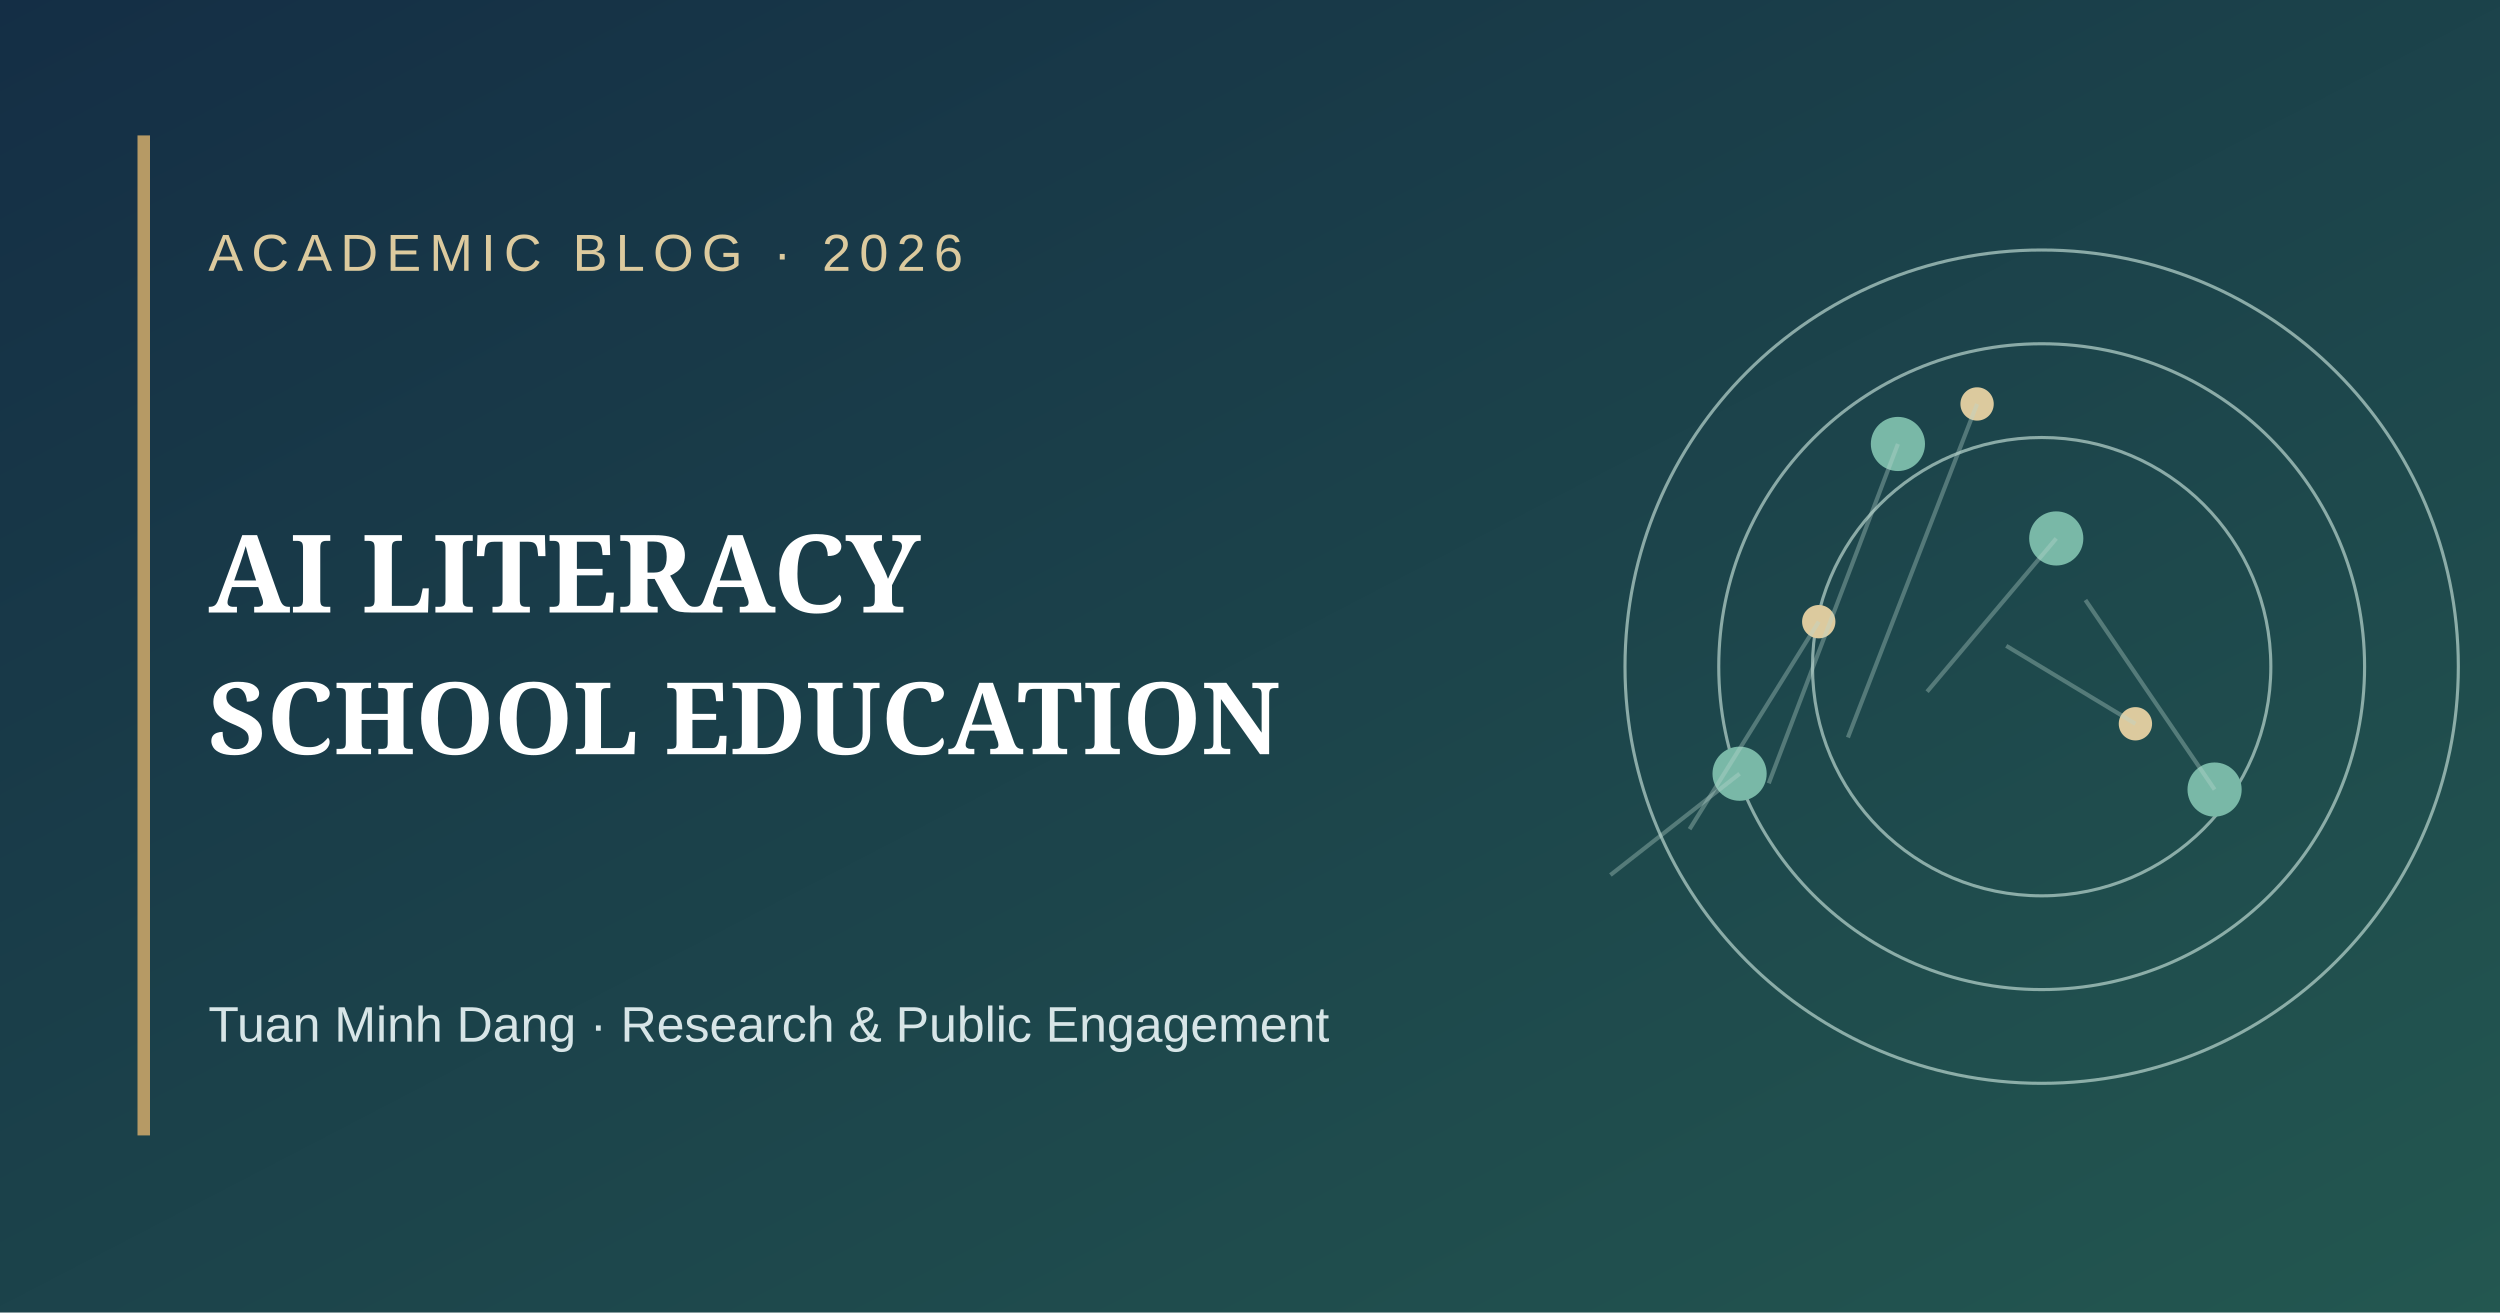
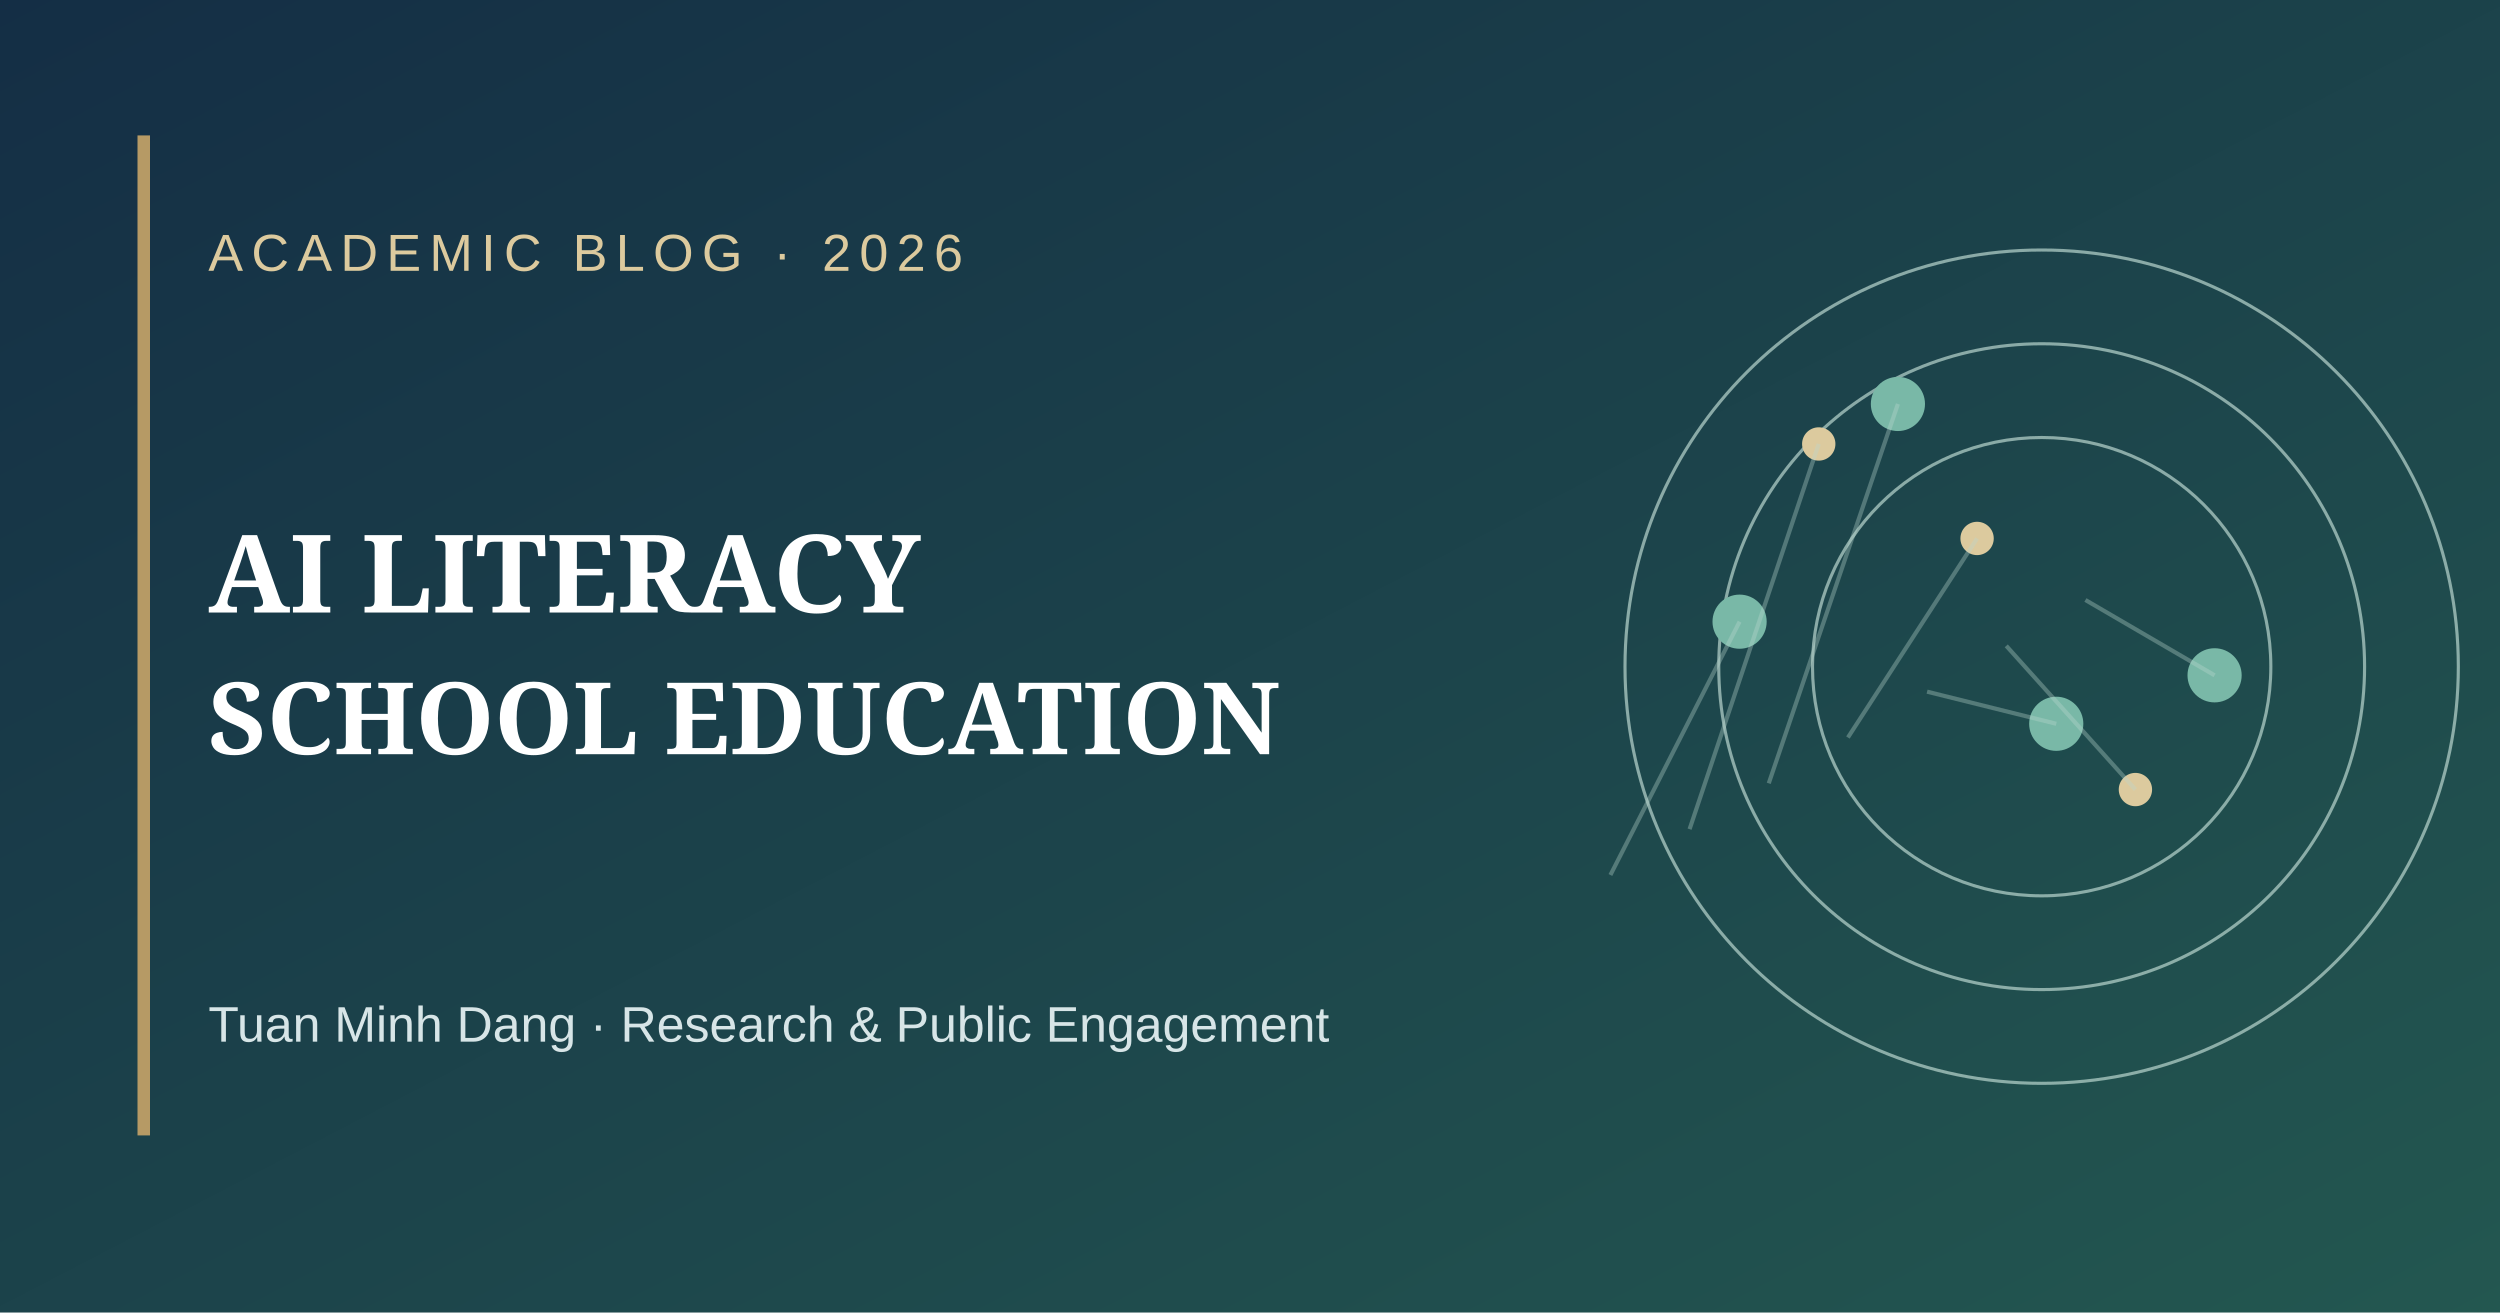
<svg xmlns="http://www.w3.org/2000/svg" width="1200" height="630" viewBox="0 0 1200 630">
  <defs>
    <linearGradient id="g" x2="1" y2="1">
      <stop stop-color="#142e45" />
      <stop offset="1" stop-color="#235750" />
    </linearGradient>
  </defs>
  <rect width="1200" height="630" fill="url(#g)" />
  <rect x="66" y="65" width="6" height="480" fill="#b69a65" />
  <g opacity=".7" fill="none" stroke="#b9d6ce" stroke-width="1.5">
    <circle cx="980" cy="320" r="155" />
    <circle cx="980" cy="320" r="200" />
    <circle cx="980" cy="320" r="110" />
  </g>
-   <circle cx="835" cy="371.383" r="13" fill="#79b8a7" />
-   <path d="M835 371.383 L773 420" stroke="#b9d6ce" stroke-opacity=".35" stroke-width="2" />
-   <circle cx="873" cy="298.406" r="8" fill="#dcca9e" />
-   <path d="M873 298.406 L811 398" stroke="#b9d6ce" stroke-opacity=".35" stroke-width="2" />
-   <circle cx="911" cy="213.104" r="13" fill="#79b8a7" />
-   <path d="M911 213.104 L849 376" stroke="#b9d6ce" stroke-opacity=".35" stroke-width="2" />
-   <circle cx="949" cy="193.902" r="8" fill="#dcca9e" />
-   <path d="M949 193.902 L887 354" stroke="#b9d6ce" stroke-opacity=".35" stroke-width="2" />
-   <circle cx="987" cy="258.456" r="13" fill="#79b8a7" />
-   <path d="M987 258.456 L925 332" stroke="#b9d6ce" stroke-opacity=".35" stroke-width="2" />
-   <circle cx="1025" cy="347.414" r="8" fill="#dcca9e" />
-   <path d="M1025 347.414 L963 310" stroke="#b9d6ce" stroke-opacity=".35" stroke-width="2" />
-   <circle cx="1063" cy="378.989" r="13" fill="#79b8a7" />
-   <path d="M1063 378.989 L1001 288" stroke="#b9d6ce" stroke-opacity=".35" stroke-width="2" />
+   <circle cx="835" cy="298.406" r="13" fill="#79b8a7" />
+   <path d="M835 298.406 L773 420" stroke="#b9d6ce" stroke-opacity=".35" stroke-width="2" />
+   <circle cx="873" cy="213.104" r="8" fill="#dcca9e" />
+   <path d="M873 213.104 L811 398" stroke="#b9d6ce" stroke-opacity=".35" stroke-width="2" />
+   <circle cx="911" cy="193.902" r="13" fill="#79b8a7" />
+   <path d="M911 193.902 L849 376" stroke="#b9d6ce" stroke-opacity=".35" stroke-width="2" />
+   <circle cx="949" cy="258.456" r="8" fill="#dcca9e" />
+   <path d="M949 258.456 L887 354" stroke="#b9d6ce" stroke-opacity=".35" stroke-width="2" />
+   <circle cx="987" cy="347.414" r="13" fill="#79b8a7" />
+   <path d="M987 347.414 L925 332" stroke="#b9d6ce" stroke-opacity=".35" stroke-width="2" />
+   <circle cx="1025" cy="378.989" r="8" fill="#dcca9e" />
+   <path d="M1025 378.989 L963 310" stroke="#b9d6ce" stroke-opacity=".35" stroke-width="2" />
+   <circle cx="1063" cy="324.151" r="13" fill="#79b8a7" />
+   <path d="M1063 324.151 L1001 288" stroke="#b9d6ce" stroke-opacity=".35" stroke-width="2" />
  <text x="100" y="130" fill="#dcca9e" font-family="Arial,sans-serif" font-size="25" letter-spacing="4">ACADEMIC BLOG · 2026</text>
  <text x="100" y="294" fill="white" font-family="Georgia,serif" font-size="52" font-weight="bold">AI LITERACY</text>
  <text x="100" y="362" fill="white" font-family="Georgia,serif" font-size="48" font-weight="bold">SCHOOL EDUCATION</text>
  <text x="100" y="500" fill="#d7e5e7" font-family="Arial,sans-serif" font-size="24">Tuan Minh Dang · Research &amp; Public Engagement</text>
</svg>
